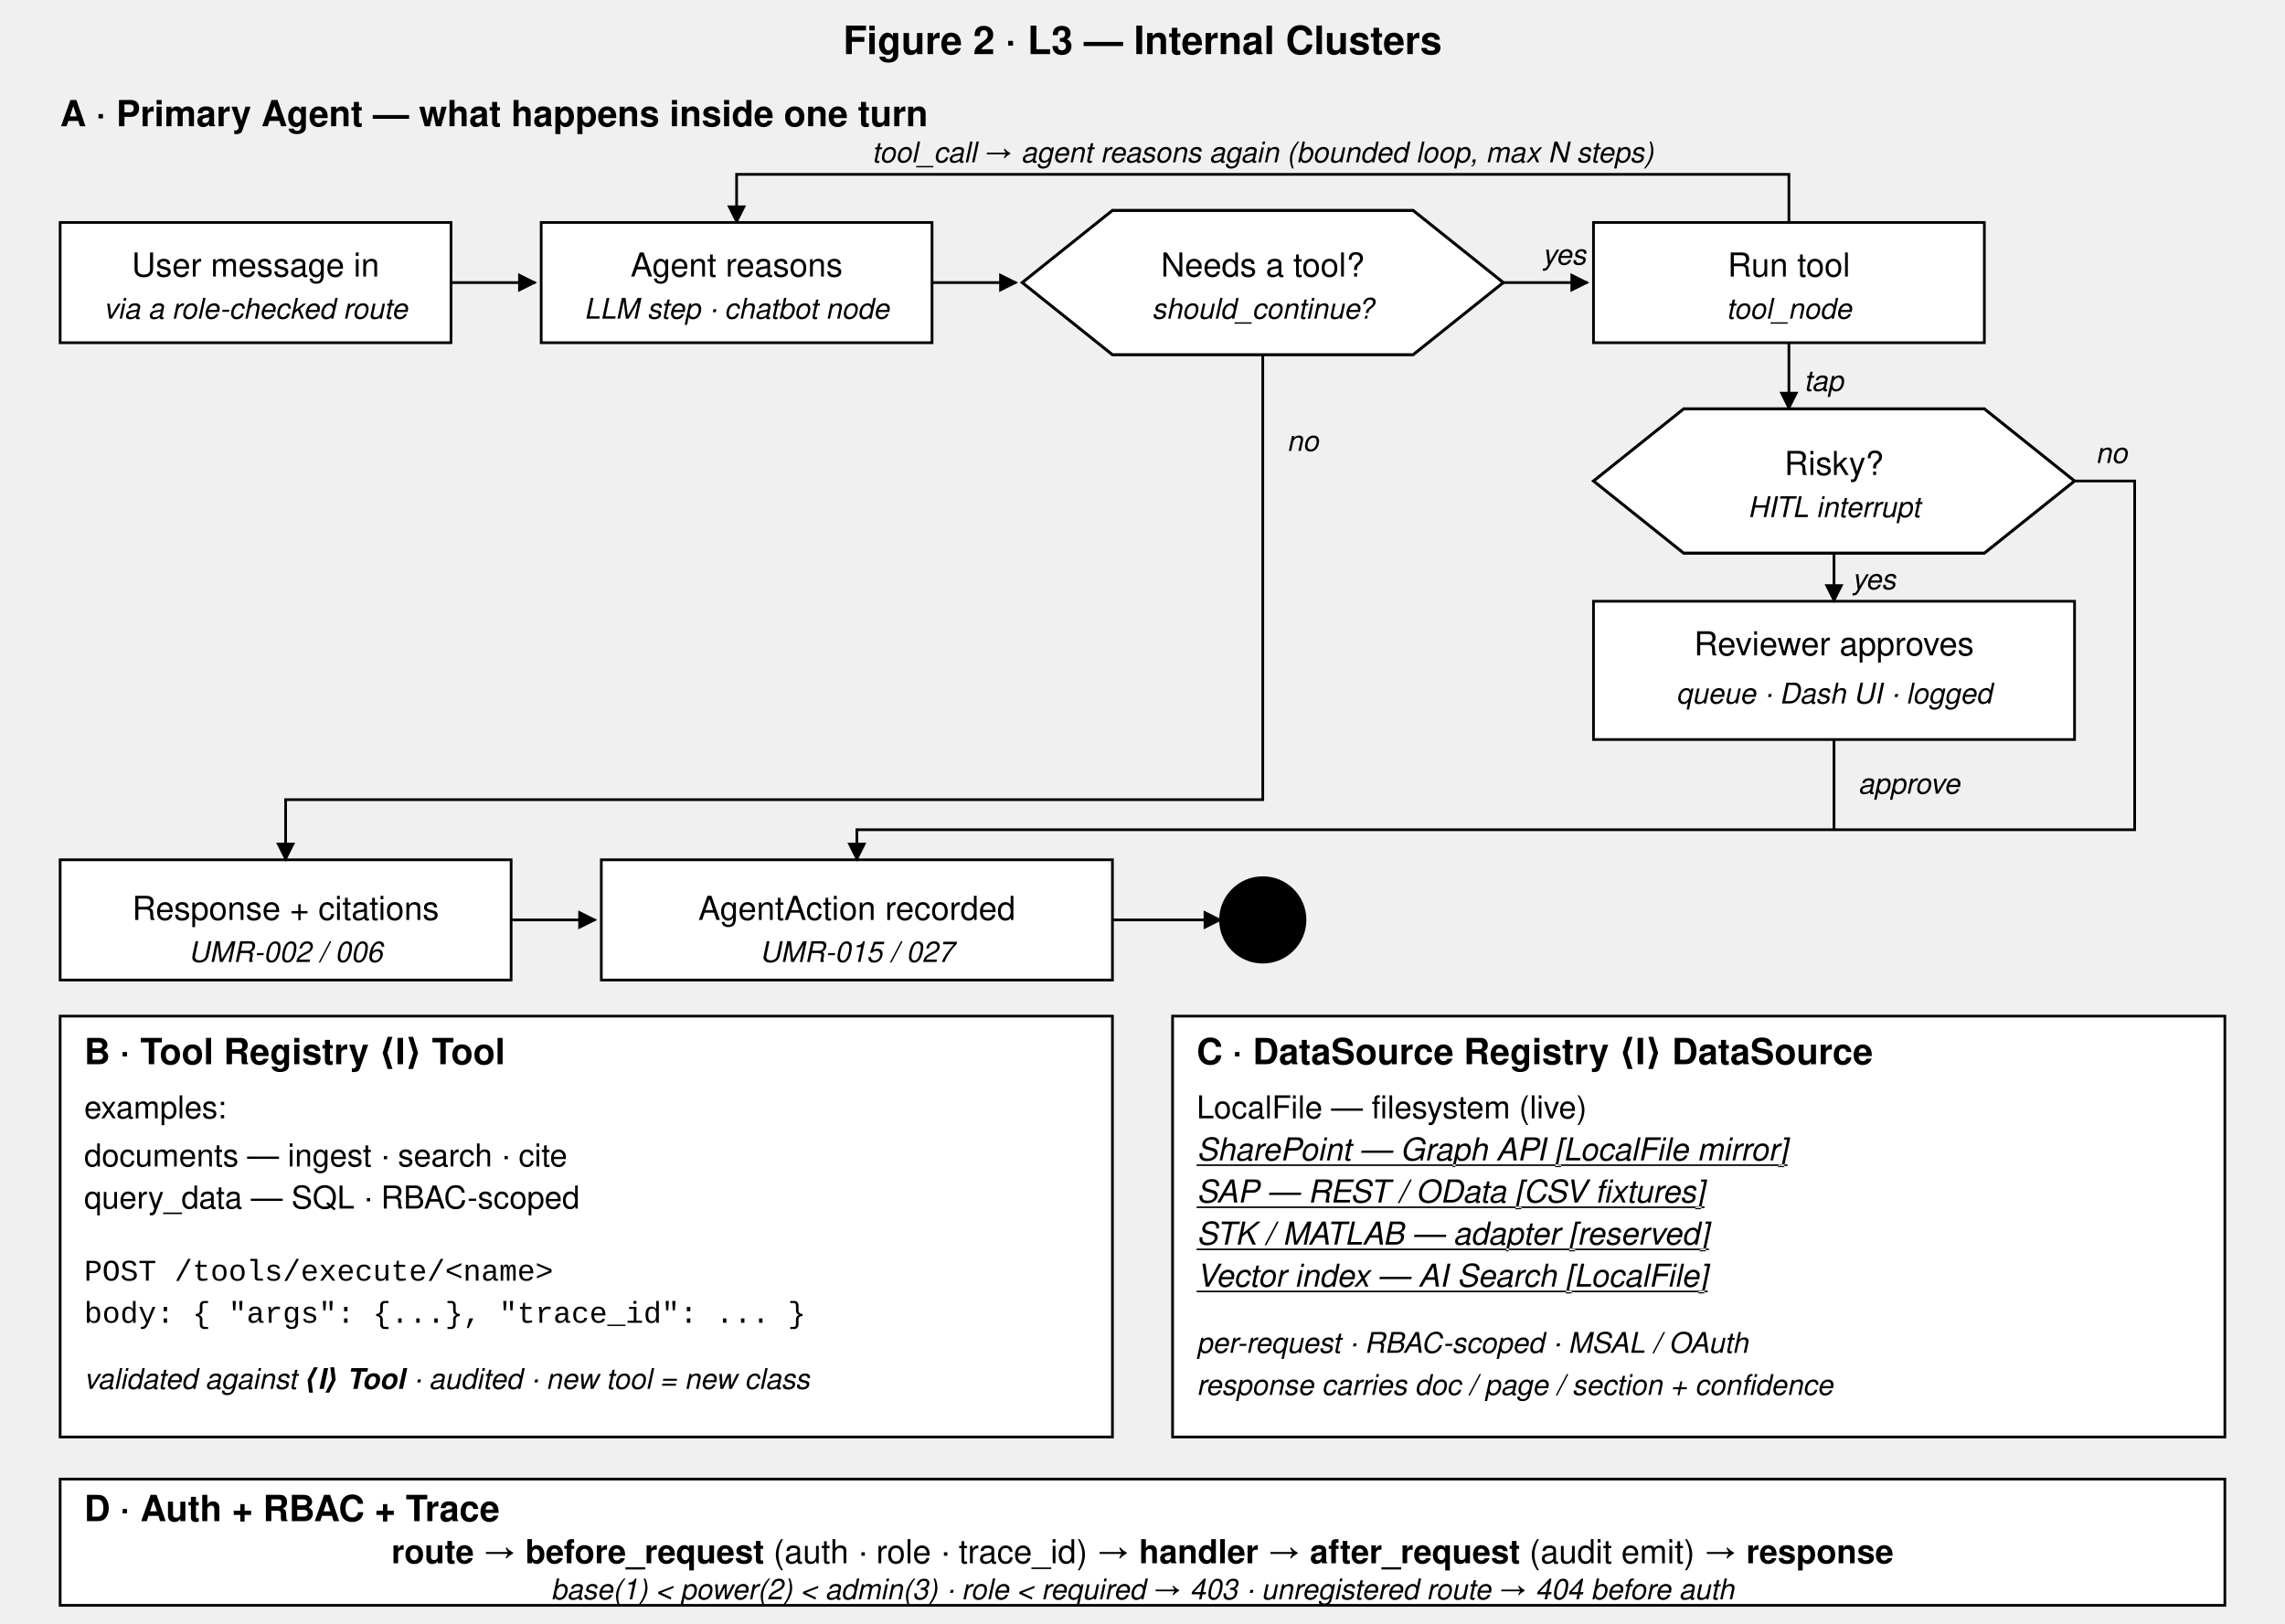
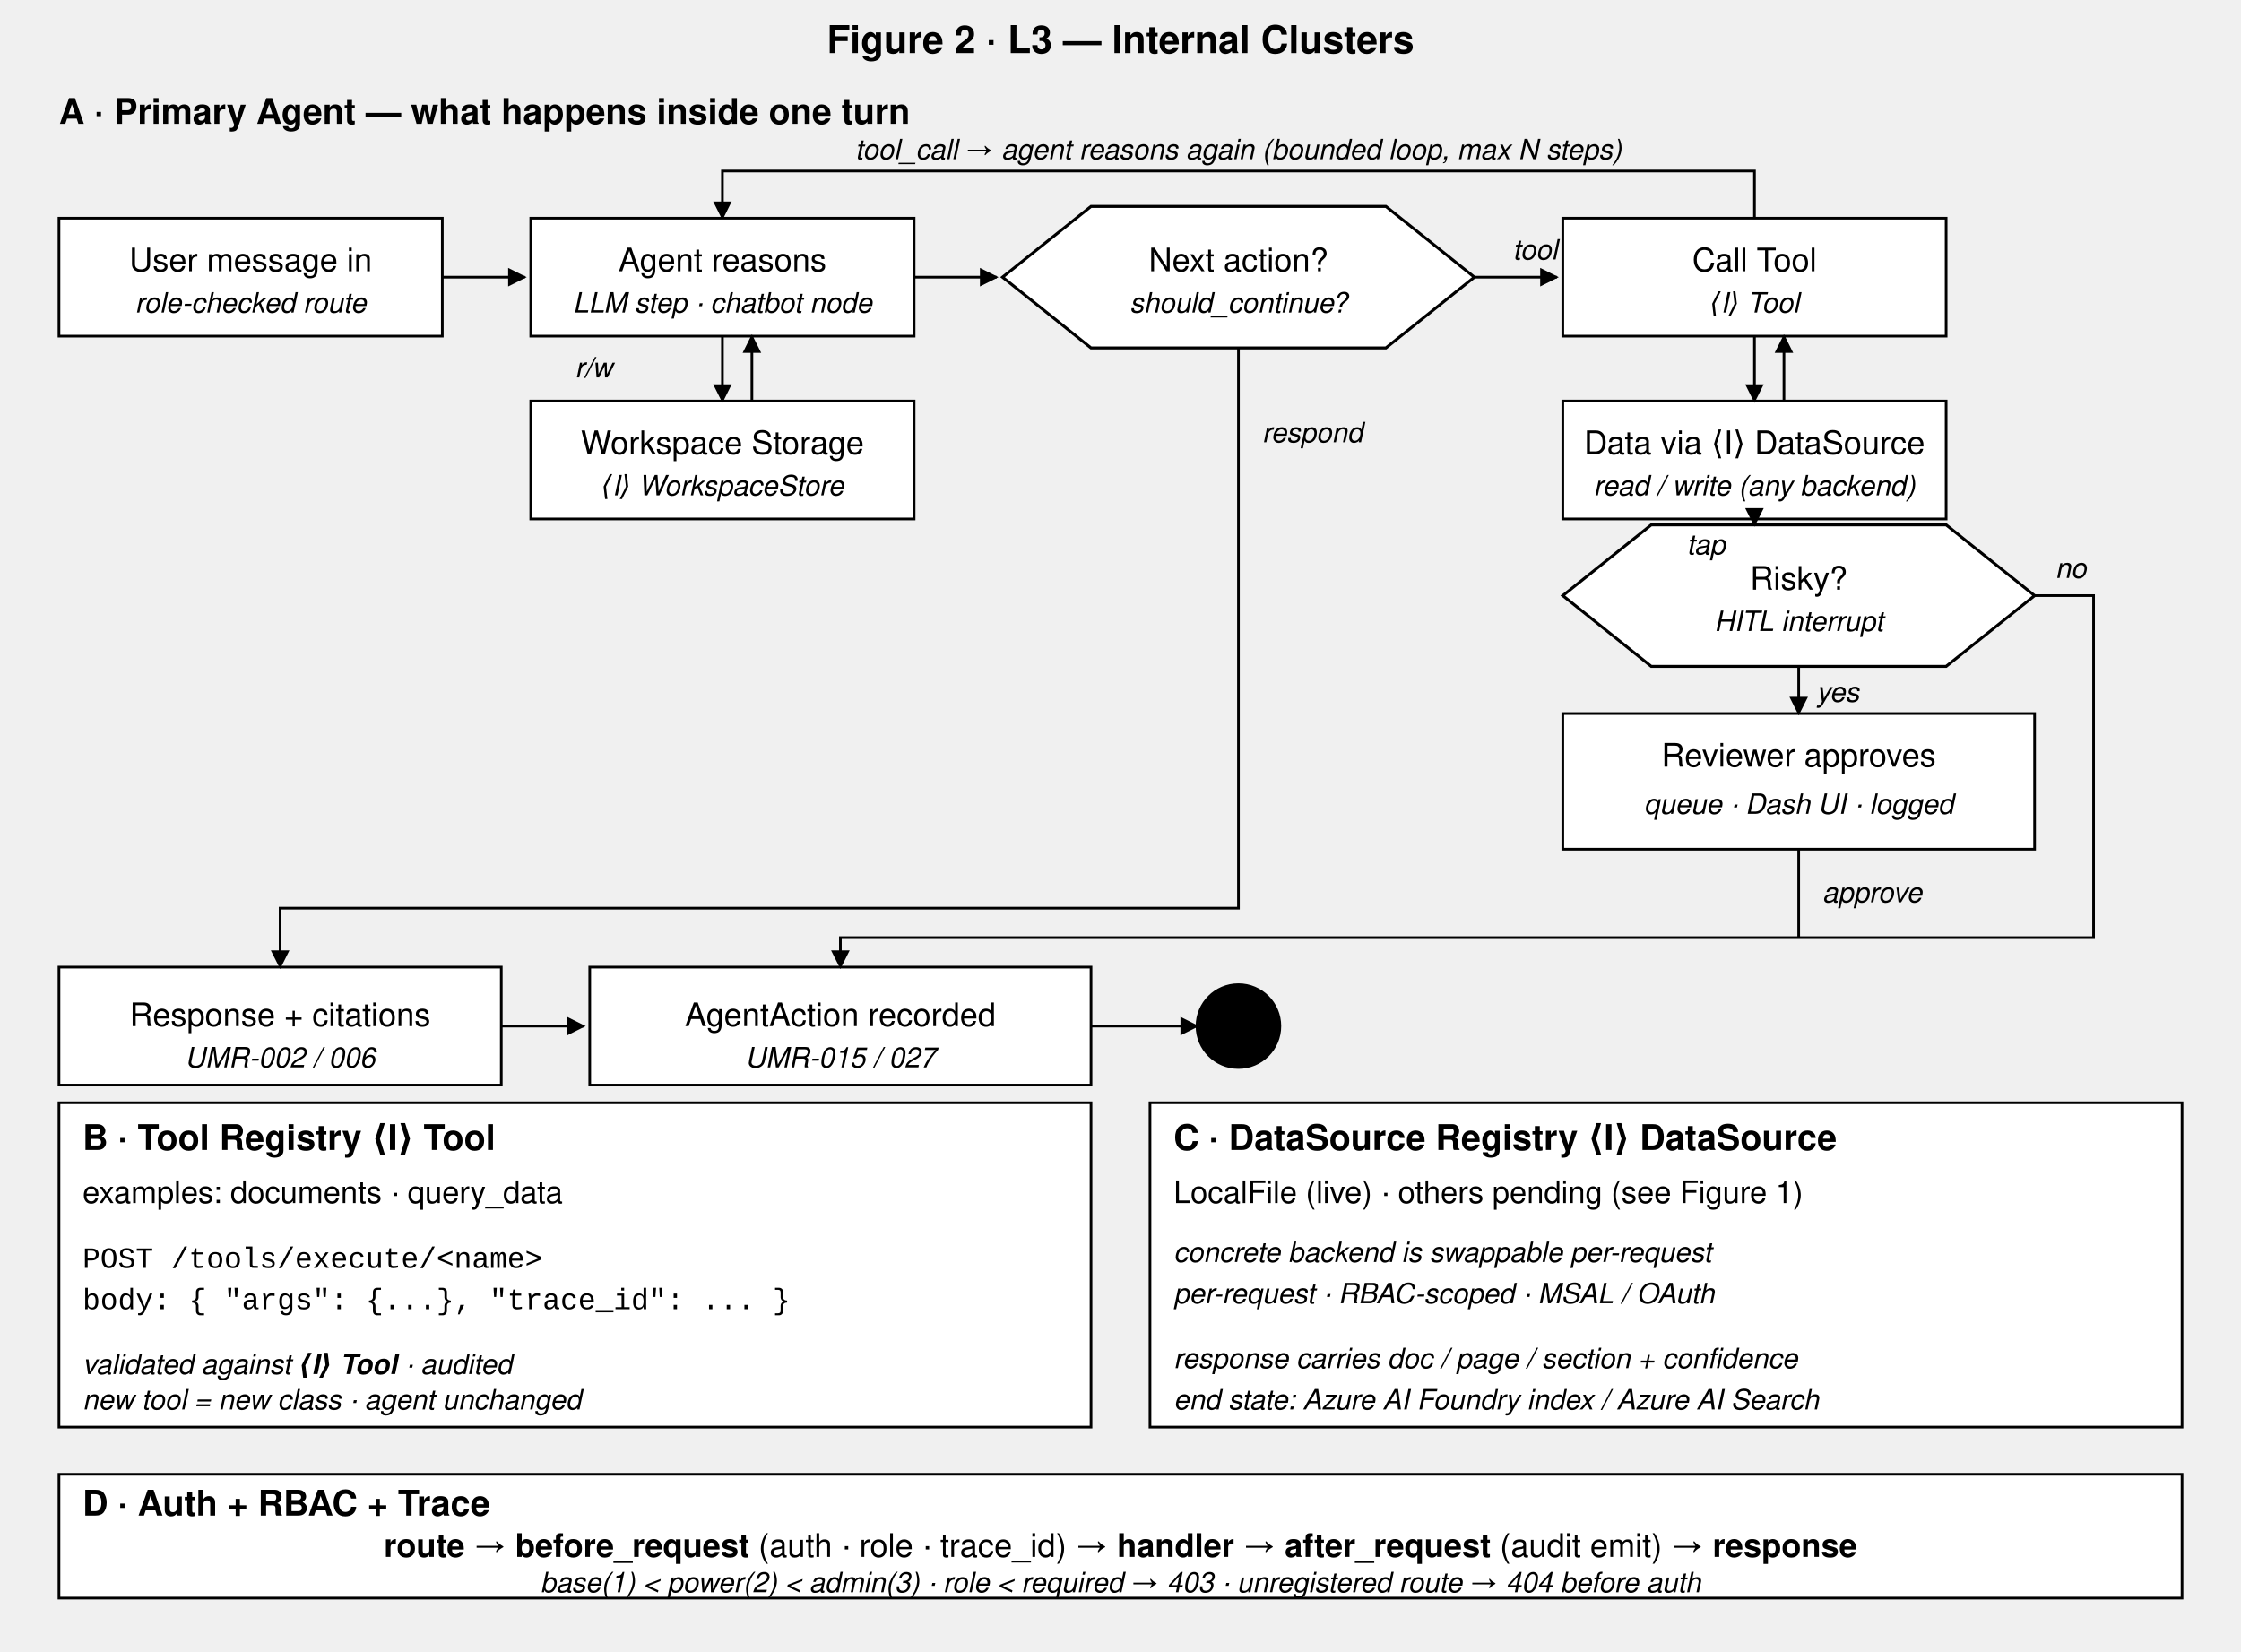
- <svg xmlns="http://www.w3.org/2000/svg" viewBox="0 0 760 540" font-family="-apple-system, BlinkMacSystemFont, 'SF Pro Text', 'Helvetica Neue', Helvetica, Arial, sans-serif">
+ <svg xmlns="http://www.w3.org/2000/svg" viewBox="0 0 760 560" font-family="-apple-system, BlinkMacSystemFont, 'SF Pro Text', 'Helvetica Neue', Helvetica, Arial, sans-serif">
  <defs>
    <marker id="arrL3" viewBox="0 0 10 10" refX="9" refY="5" markerWidth="7" markerHeight="7" orient="auto-start-reverse">
      <path d="M 0 0 L 10 5 L 0 10 z" fill="#000" />
+     </marker>
+     <marker id="arrL3s" viewBox="0 0 10 10" refX="1" refY="5" markerWidth="7" markerHeight="7" orient="auto">
+       <path d="M 10 0 L 0 5 L 10 10 z" fill="#000" />
    </marker>
    <style>
      .box { fill: #fff; stroke: #000; stroke-width: 0.9; }
      .gate { fill: #fff; stroke: #000; stroke-width: 1; }
      .term { fill: #000; stroke: #000; stroke-width: 1; }
      .lbl-c { font-size: 11px; fill: #000; text-anchor: middle; }
      .lbl   { font-size: 10.5px; fill: #000; }
      .lbl-b { font-size: 10.5px; fill: #000; font-style: italic; text-decoration: underline; }
      .lbl-i-c { font-size: 9.5px; fill: #000; font-style: italic; text-anchor: middle; }
      .lbl-i   { font-size: 9.5px; fill: #000; font-style: italic; }
      .h  { font-size: 12px; font-weight: 700; fill: #000; }
      .edge { stroke: #000; stroke-width: 0.9; fill: none; }
      .title { font-size: 13px; font-weight: 600; fill: #000; text-anchor: middle; }
      .mono { font-family: "SF Mono", Menlo, Consolas, "Courier New", monospace; font-size: 10px; fill: #000; }
      .flow { font-size: 11px; fill: #000; text-anchor: middle; }
      .flow-k { font-size: 11px; font-weight: 700; fill: #000; }
      .proto { font-weight: 700; }
    </style>
  </defs>
  <text x="380" y="18" class="title">Figure 2 · L3 — Internal Clusters</text>
  <text x="20" y="42" class="h">A · Primary Agent — what happens inside one turn</text>
  <g transform="translate(0,50)">
    <path d="M 595 24 L 595 8 L 245 8 L 245 24" class="edge" marker-end="url(#arrL3)" />
    <text x="420" y="4" class="lbl-i-c">tool_call → agent reasons again   (bounded loop, max N steps)</text>
    <rect x="20" y="24" width="130" height="40" class="box" />
    <text x="85" y="42" class="lbl-c">User message in</text>
-     <text x="85" y="56" class="lbl-i-c">via a role-checked route</text>
+     <text x="85" y="56" class="lbl-i-c">role-checked route</text>
    <rect x="180" y="24" width="130" height="40" class="box" />
    <text x="245" y="42" class="lbl-c">Agent reasons</text>
    <text x="245" y="56" class="lbl-i-c">LLM step · chatbot node</text>
    <polygon points="340,44 370,20 470,20 500,44 470,68 370,68" class="gate" />
-     <text x="420" y="42" class="lbl-c">Needs a tool?</text>
+     <text x="420" y="42" class="lbl-c">Next action?</text>
    <text x="420" y="56" class="lbl-i-c">should_continue?</text>
    <rect x="530" y="24" width="130" height="40" class="box" />
-     <text x="595" y="42" class="lbl-c">Run tool</text>
-     <text x="595" y="56" class="lbl-i-c">tool_node</text>
+     <text x="595" y="42" class="lbl-c">Call Tool</text>
+     <text x="595" y="56" class="lbl-i-c">⟨I⟩ Tool</text>
    <line x1="150" y1="44" x2="178" y2="44" class="edge" marker-end="url(#arrL3)" />
    <line x1="310" y1="44" x2="338" y2="44" class="edge" marker-end="url(#arrL3)" />
    <line x1="500" y1="44" x2="528" y2="44" class="edge" marker-end="url(#arrL3)" />
-     <text x="513" y="38" class="lbl-i">yes</text>
-     <polygon points="530,110 560,86 660,86 690,110 660,134 560,134" class="gate" />
-     <text x="610" y="108" class="lbl-c">Risky?</text>
-     <text x="610" y="122" class="lbl-i-c">HITL interrupt</text>
-     <rect x="530" y="150" width="160" height="46" class="box" />
-     <text x="610" y="168" class="lbl-c">Reviewer approves</text>
-     <text x="610" y="184" class="lbl-i-c">queue · Dash UI · logged</text>
+     <text x="513" y="38" class="lbl-i">tool</text>
+     <rect x="530" y="86" width="130" height="40" class="box" />
+     <text x="595" y="104" class="lbl-c">Data via ⟨I⟩ DataSource</text>
+     <text x="595" y="118" class="lbl-i-c">read / write (any backend)</text>
    <path d="M 595 64 L 595 86" class="edge" marker-end="url(#arrL3)" />
-     <text x="600" y="80" class="lbl-i">tap</text>
-     <path d="M 610 134 L 610 150" class="edge" marker-end="url(#arrL3)" />
-     <text x="616" y="146" class="lbl-i">yes</text>
-     <rect x="20" y="236" width="150" height="40" class="box" />
-     <text x="95" y="256" class="lbl-c">Response + citations</text>
-     <text x="95" y="270" class="lbl-i-c">UMR-002 / 006</text>
-     <rect x="200" y="236" width="170" height="40" class="box" />
-     <text x="285" y="256" class="lbl-c">AgentAction recorded</text>
-     <text x="285" y="270" class="lbl-i-c">UMR-015 / 027</text>
-     <circle cx="420" cy="256" r="14" class="term" />
-     <text x="420" y="260" class="lbl-c" fill="#fff">END</text>
-     <line x1="170" y1="256" x2="198" y2="256" class="edge" marker-end="url(#arrL3)" />
-     <line x1="370" y1="256" x2="406" y2="256" class="edge" marker-end="url(#arrL3)" />
-     <path d="M 420 68 L 420 216 L 95 216 L 95 236" class="edge" marker-end="url(#arrL3)" />
-     <text x="428" y="100" class="lbl-i">no</text>
-     <path d="M 690 110 L 710 110 L 710 226 L 285 226 L 285 236" class="edge" marker-end="url(#arrL3)" />
-     <text x="697" y="104" class="lbl-i">no</text>
-     <path d="M 610 196 L 610 226" class="edge" />
-     <text x="618" y="214" class="lbl-i">approve</text>
+     <path d="M 605 86 L 605 64" class="edge" marker-end="url(#arrL3)" />
+     <rect x="180" y="86" width="130" height="40" class="box" />
+     <text x="245" y="104" class="lbl-c">Workspace Storage</text>
+     <text x="245" y="118" class="lbl-i-c">⟨I⟩ WorkspaceStore</text>
+     <path d="M 245 64 L 245 86" class="edge" marker-end="url(#arrL3)" />
+     <path d="M 255 86 L 255 64" class="edge" marker-end="url(#arrL3)" />
+     <text x="195" y="78" class="lbl-i">r/w</text>
+     <polygon points="530,152 560,128 660,128 690,152 660,176 560,176" class="gate" />
+     <text x="610" y="150" class="lbl-c">Risky?</text>
+     <text x="610" y="164" class="lbl-i-c">HITL interrupt</text>
+     <rect x="530" y="192" width="160" height="46" class="box" />
+     <text x="610" y="210" class="lbl-c">Reviewer approves</text>
+     <text x="610" y="226" class="lbl-i-c">queue · Dash UI · logged</text>
+     <path d="M 595 126 L 595 128" class="edge" marker-end="url(#arrL3)" />
+     <text x="572" y="138" class="lbl-i">tap</text>
+     <path d="M 610 176 L 610 192" class="edge" marker-end="url(#arrL3)" />
+     <text x="616" y="188" class="lbl-i">yes</text>
+     <rect x="20" y="278" width="150" height="40" class="box" />
+     <text x="95" y="298" class="lbl-c">Response + citations</text>
+     <text x="95" y="312" class="lbl-i-c">UMR-002 / 006</text>
+     <rect x="200" y="278" width="170" height="40" class="box" />
+     <text x="285" y="298" class="lbl-c">AgentAction recorded</text>
+     <text x="285" y="312" class="lbl-i-c">UMR-015 / 027</text>
+     <circle cx="420" cy="298" r="14" class="term" />
+     <text x="420" y="302" class="lbl-c" fill="#fff">END</text>
+     <line x1="170" y1="298" x2="198" y2="298" class="edge" marker-end="url(#arrL3)" />
+     <line x1="370" y1="298" x2="406" y2="298" class="edge" marker-end="url(#arrL3)" />
+     <path d="M 420 68 L 420 258 L 95 258 L 95 278" class="edge" marker-end="url(#arrL3)" />
+     <text x="428" y="100" class="lbl-i">respond</text>
+     <path d="M 690 152 L 710 152 L 710 268 L 285 268 L 285 278" class="edge" marker-end="url(#arrL3)" />
+     <text x="697" y="146" class="lbl-i">no</text>
+     <path d="M 610 238 L 610 268" class="edge" />
+     <text x="618" y="256" class="lbl-i">approve</text>
  </g>
-   <g transform="translate(20,338)">
-     <rect x="0" y="0" width="350" height="140" class="box" />
+   <g transform="translate(20,374)">
+     <rect x="0" y="0" width="350" height="110" class="box" />
    <text x="8" y="16" class="h">B · Tool Registry   <tspan class="proto">⟨I⟩ Tool</tspan>
    </text>
-     <text x="8" y="34" class="lbl">examples:</text>
-     <text x="8" y="50" class="lbl">documents  — ingest · search · cite</text>
-     <text x="8" y="64" class="lbl">query_data — SQL · RBAC-scoped</text>
-     <text x="8" y="88" class="mono">POST /tools/execute/&lt;name&gt;</text>
-     <text x="8" y="102" class="mono">body: { "args": {...}, "trace_id": ... }</text>
-     <text x="8" y="124" class="lbl-i">validated against <tspan class="proto">⟨I⟩ Tool</tspan> · audited · new tool = new class</text>
+     <text x="8" y="34" class="lbl">examples:  documents · query_data</text>
+     <text x="8" y="56" class="mono">POST /tools/execute/&lt;name&gt;</text>
+     <text x="8" y="70" class="mono">body: { "args": {...}, "trace_id": ... }</text>
+     <text x="8" y="92" class="lbl-i">validated against <tspan class="proto">⟨I⟩ Tool</tspan> · audited</text>
+     <text x="8" y="104" class="lbl-i">new tool = new class · agent unchanged</text>
  </g>
-   <g transform="translate(390,338)">
-     <rect x="0" y="0" width="350" height="140" class="box" />
+   <g transform="translate(390,374)">
+     <rect x="0" y="0" width="350" height="110" class="box" />
    <text x="8" y="16" class="h">C · DataSource Registry   <tspan class="proto">⟨I⟩ DataSource</tspan>
    </text>
-     <text x="8" y="34" class="lbl">LocalFile — filesystem (live)</text>
-     <text x="8" y="48" class="lbl-b">SharePoint — Graph API [LocalFile mirror]</text>
-     <text x="8" y="62" class="lbl-b">SAP — REST / OData [CSV fixtures]</text>
-     <text x="8" y="76" class="lbl-b">STK / MATLAB — adapter [reserved]</text>
-     <text x="8" y="90" class="lbl-b">Vector index — AI Search [LocalFile]</text>
-     <text x="8" y="112" class="lbl-i">per-request · RBAC-scoped · MSAL / OAuth</text>
-     <text x="8" y="126" class="lbl-i">response carries doc / page / section + confidence</text>
+     <text x="8" y="34" class="lbl">LocalFile (live) · others pending (see Figure 1)</text>
+     <text x="8" y="54" class="lbl-i">concrete backend is swappable per-request</text>
+     <text x="8" y="68" class="lbl-i">per-request · RBAC-scoped · MSAL / OAuth</text>
+     <text x="8" y="90" class="lbl-i">response carries doc / page / section + confidence</text>
+     <text x="8" y="104" class="lbl-i">end state: Azure AI Foundry index / Azure AI Search</text>
  </g>
-   <g transform="translate(20,492)">
+   <g transform="translate(20,500)">
    <rect x="0" y="0" width="720" height="42" class="box" />
    <text x="8" y="14" class="h">D · Auth + RBAC + Trace</text>
    <text x="360" y="28" class="flow">
      <tspan class="flow-k">route</tspan>  →  <tspan class="flow-k">before_request</tspan> (auth · role · trace_id)  →  <tspan class="flow-k">handler</tspan>  →  <tspan class="flow-k">after_request</tspan> (audit emit)  →  <tspan class="flow-k">response</tspan>
    </text>
    <text x="360" y="40" class="lbl-i-c">base(1) &lt; power(2) &lt; admin(3)   ·   role &lt; required → 403   ·   unregistered route → 404 before auth</text>
  </g>
</svg>
